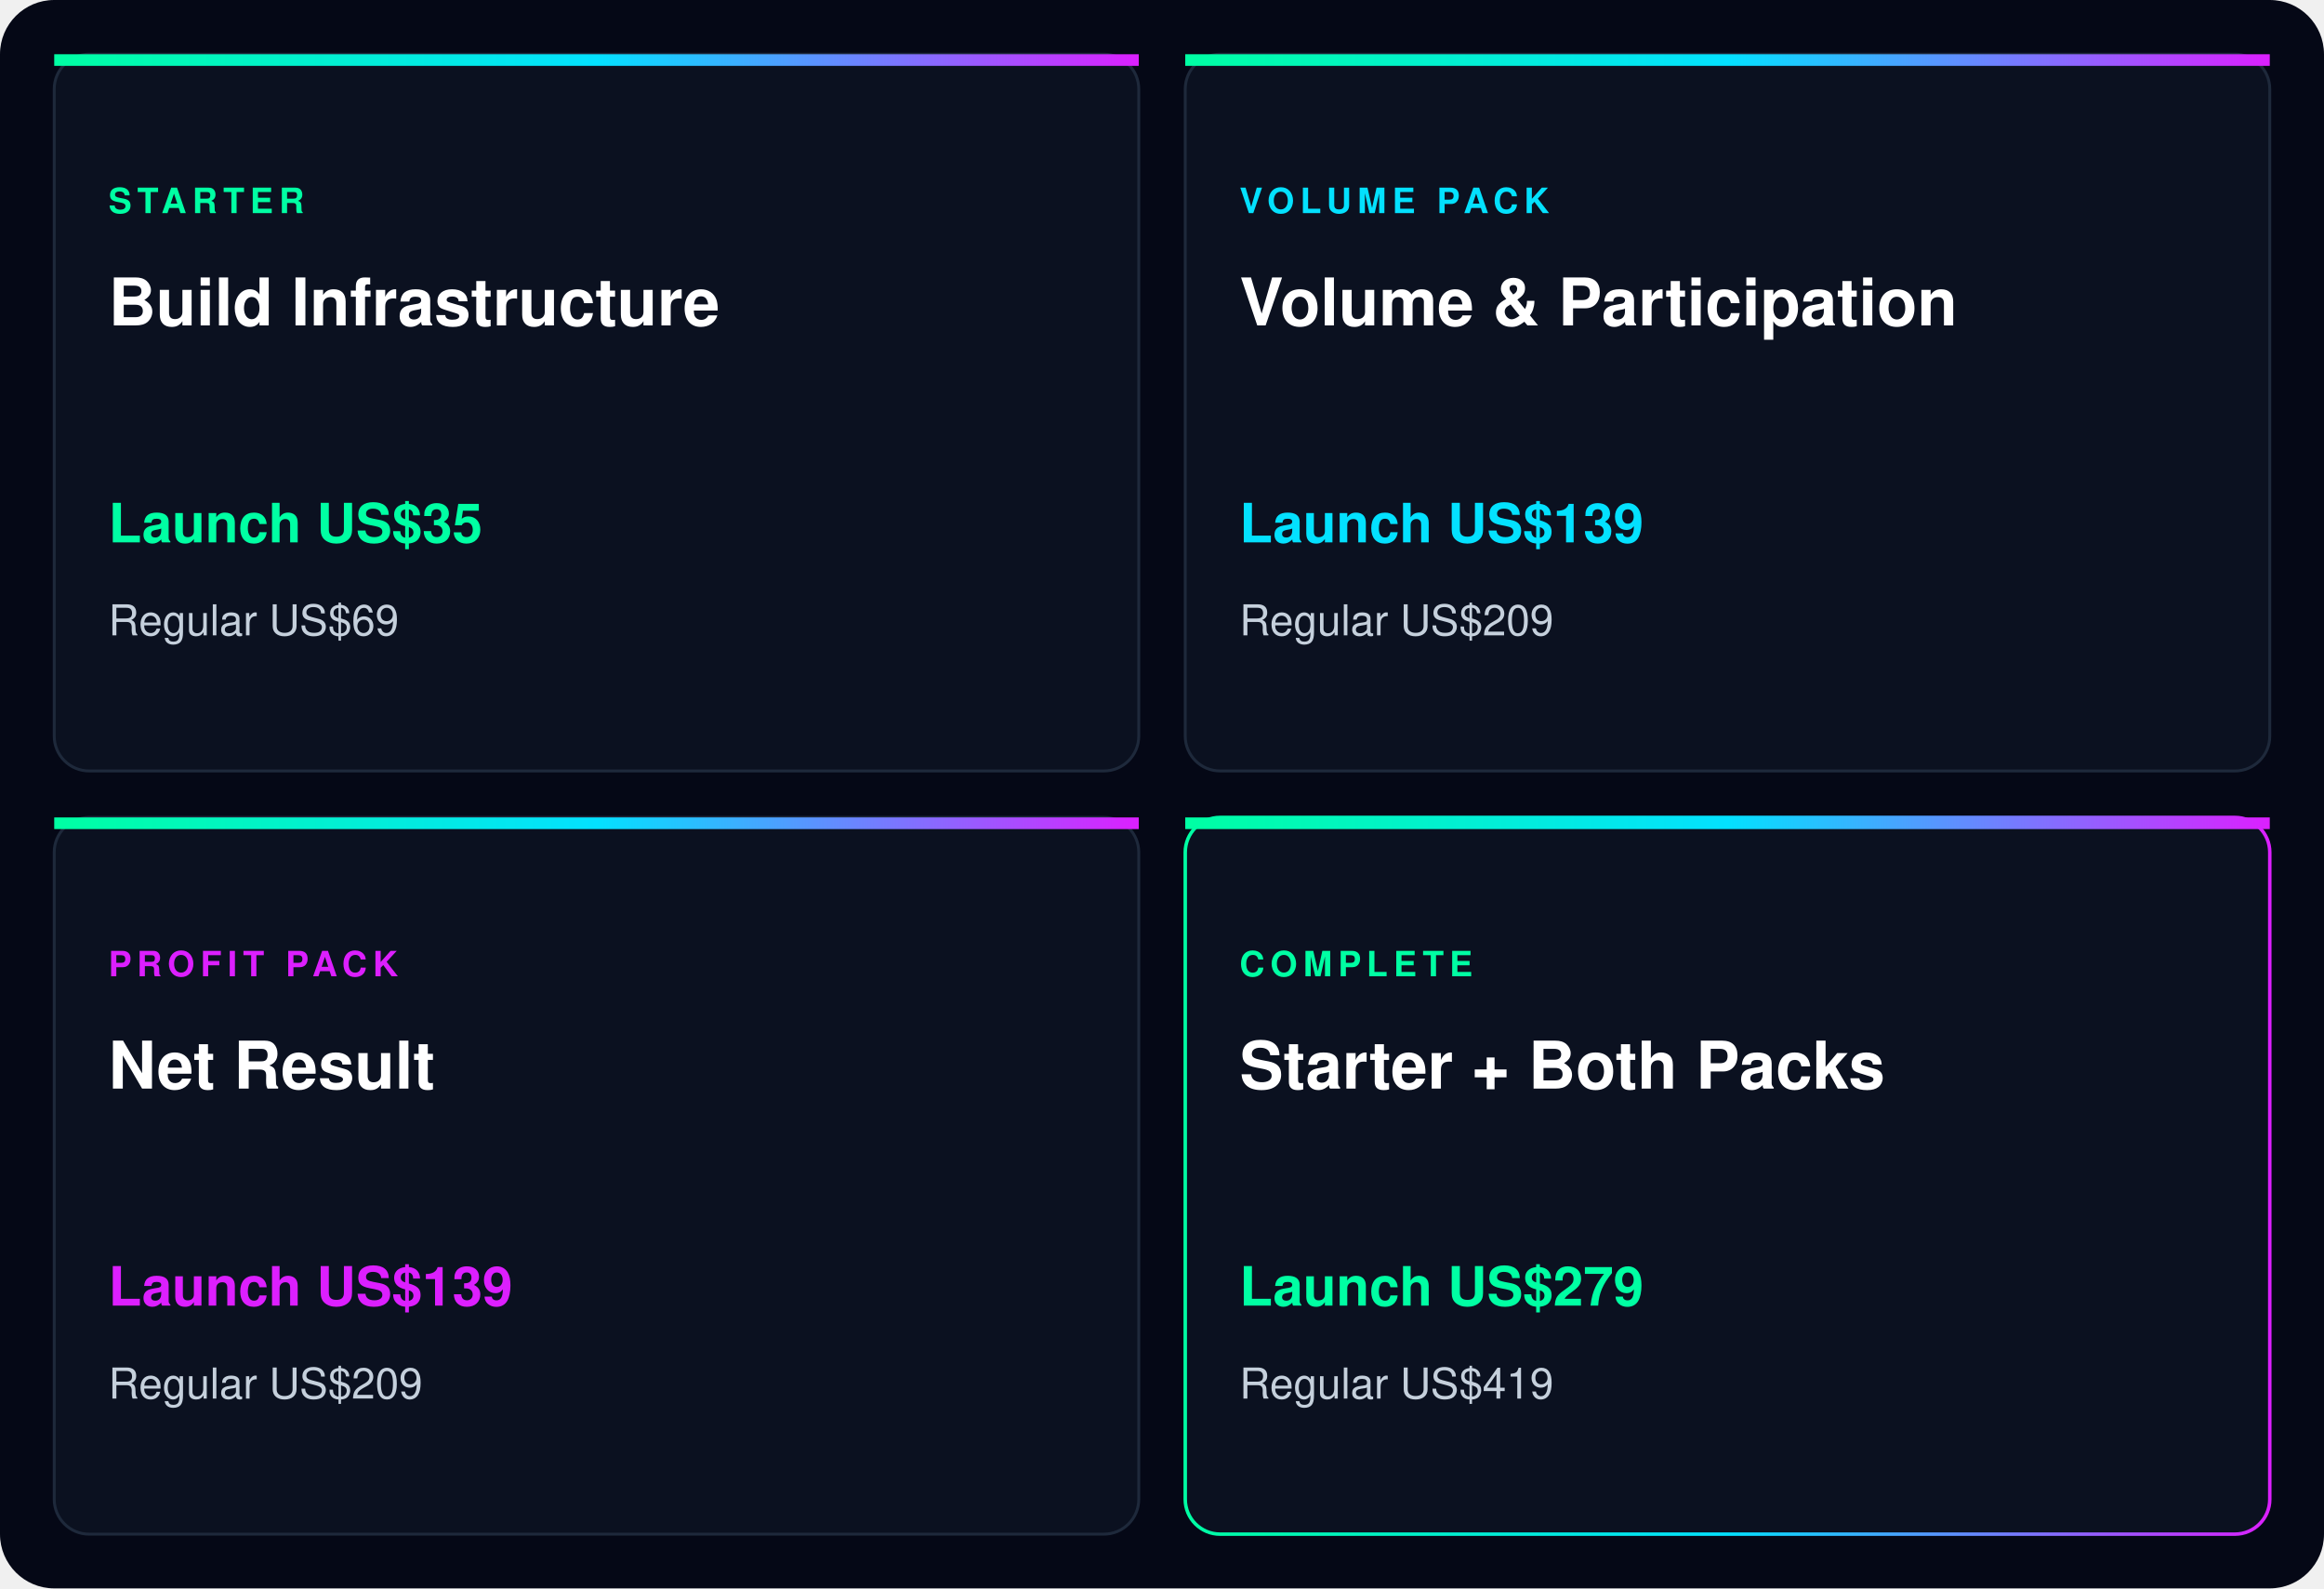
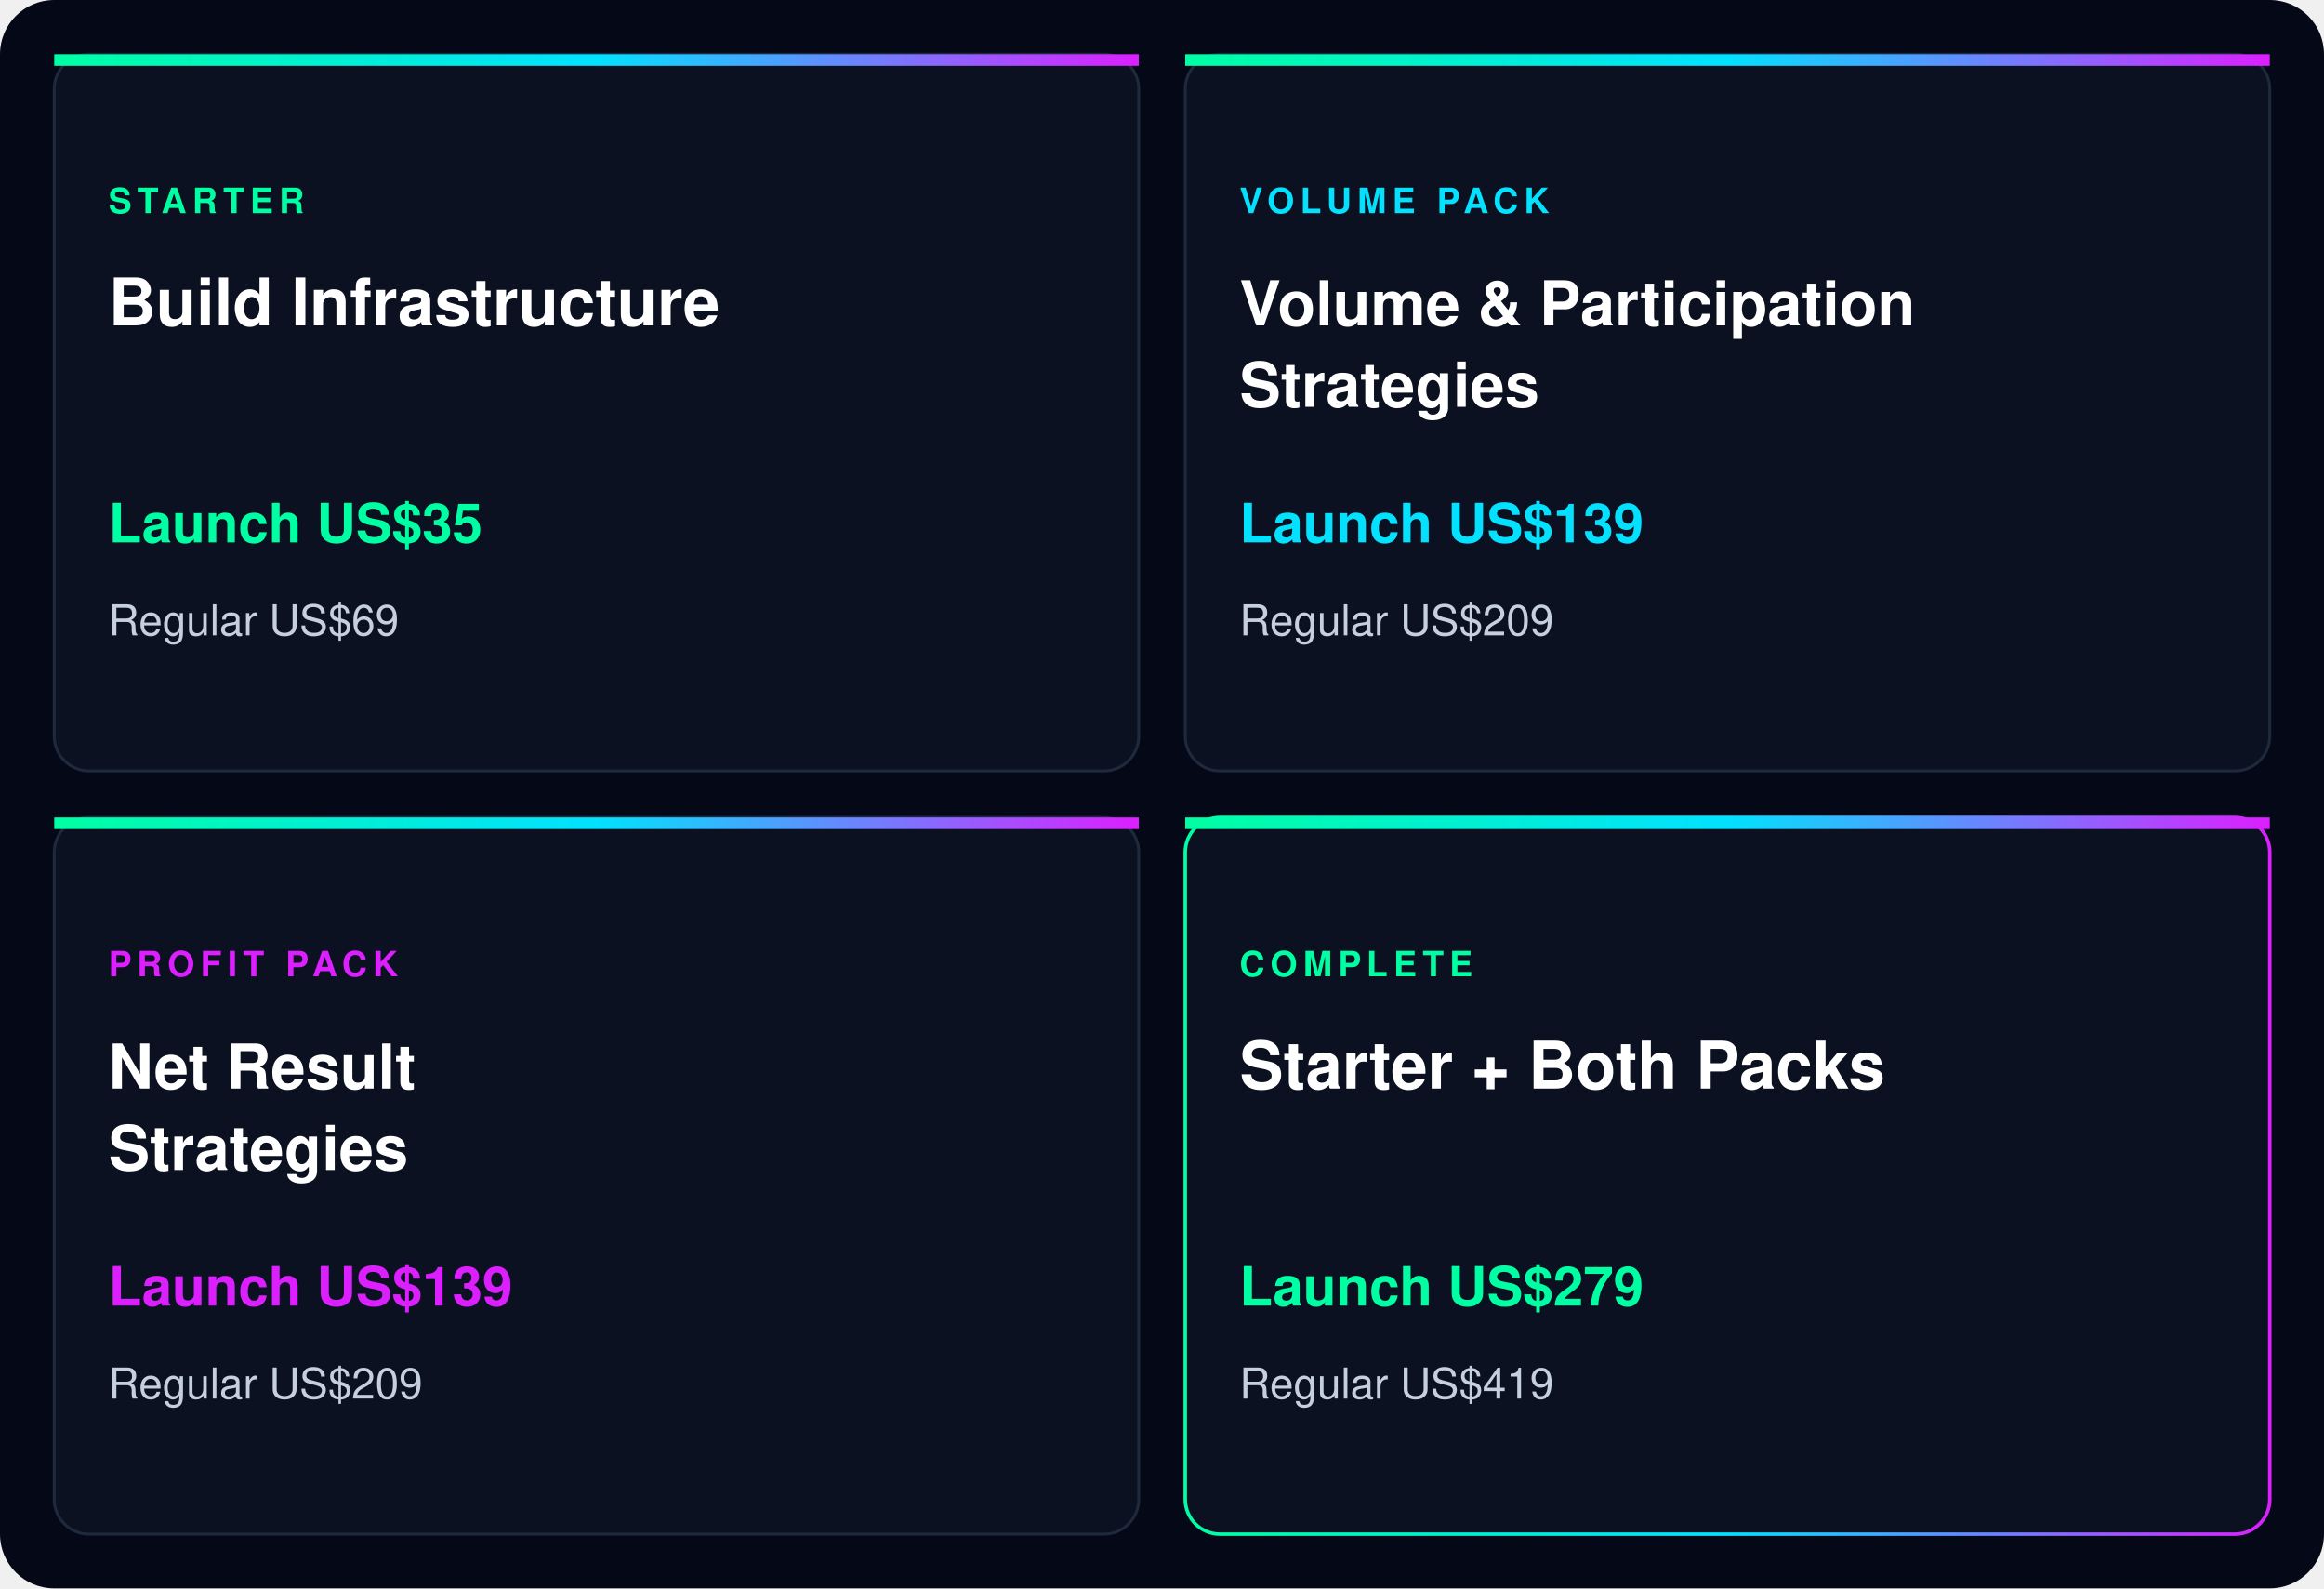
<svg xmlns="http://www.w3.org/2000/svg" viewBox="0 0 1200 820" role="img">
  <defs>
    <linearGradient id="sol" x1="0" y1="0" x2="1" y2="0">
      <stop offset="0%" stop-color="#00FFA3" />
      <stop offset="50%" stop-color="#03E1FF" />
      <stop offset="100%" stop-color="#DC1FFF" />
    </linearGradient>
  </defs>
  <rect width="1200" height="820" rx="28" fill="#050816" />
  <g font-family="Segoe UI, Helvetica, Arial, sans-serif">
    <g>
      <rect x="28" y="28" width="560" height="370" rx="18" fill="#0B1120" stroke="#1E293B" stroke-width="1.5" />
      <rect x="28" y="28" width="560" height="6" fill="url(#sol)" />
      <text x="56" y="110" fill="#00FFA3" font-size="18" font-weight="700" letter-spacing="3">STARTER</text>
      <text x="56" y="168" fill="#FFFFFF" font-size="34" font-weight="700">Build Infrastructure</text>
      <text x="56" y="280" fill="#00FFA3" font-size="28" font-weight="700">Launch US$35</text>
      <text x="56" y="328" fill="#C5D0DC" font-size="22">Regular US$69</text>
    </g>
    <g>
      <rect x="612" y="28" width="560" height="370" rx="18" fill="#0B1120" stroke="#1E293B" stroke-width="1.5" />
      <rect x="612" y="28" width="560" height="6" fill="url(#sol)" />
      <text x="640" y="110" fill="#03E1FF" font-size="18" font-weight="700" letter-spacing="3">VOLUME PACK</text>
-       <text x="640" y="168" fill="#FFFFFF" font-size="34" font-weight="700">Volume &amp; Participation</text>
+       <text x="640" y="168" fill="#FFFFFF" font-size="32" font-weight="700">Volume &amp; Participation</text>
+       <text x="640" y="210" fill="#FFFFFF" font-size="32" font-weight="700">Strategies</text>
      <text x="640" y="280" fill="#03E1FF" font-size="28" font-weight="700">Launch US$139</text>
      <text x="640" y="328" fill="#C5D0DC" font-size="22">Regular US$209</text>
    </g>
    <g>
      <rect x="28" y="422" width="560" height="370" rx="18" fill="#0B1120" stroke="#1E293B" stroke-width="1.5" />
      <rect x="28" y="422" width="560" height="6" fill="url(#sol)" />
      <text x="56" y="504" fill="#DC1FFF" font-size="18" font-weight="700" letter-spacing="3">PROFIT PACK</text>
-       <text x="56" y="562" fill="#FFFFFF" font-size="34" font-weight="700">Net Result</text>
+       <text x="56" y="562" fill="#FFFFFF" font-size="32" font-weight="700">Net Result</text>
+       <text x="56" y="604" fill="#FFFFFF" font-size="32" font-weight="700">Strategies</text>
      <text x="56" y="674" fill="#DC1FFF" font-size="28" font-weight="700">Launch US$139</text>
      <text x="56" y="722" fill="#C5D0DC" font-size="22">Regular US$209</text>
    </g>
    <g>
      <rect x="612" y="422" width="560" height="370" rx="18" fill="#0B1120" stroke="url(#sol)" stroke-width="1.8" />
      <rect x="612" y="422" width="560" height="6" fill="url(#sol)" />
      <text x="640" y="504" fill="#00FFA3" font-size="18" font-weight="700" letter-spacing="3">COMPLETE</text>
      <text x="640" y="562" fill="#FFFFFF" font-size="34" font-weight="700">Starter + Both Packs</text>
      <text x="640" y="674" fill="#00FFA3" font-size="28" font-weight="700">Launch US$279</text>
      <text x="640" y="722" fill="#C5D0DC" font-size="22">Regular US$419</text>
    </g>
  </g>
</svg>
